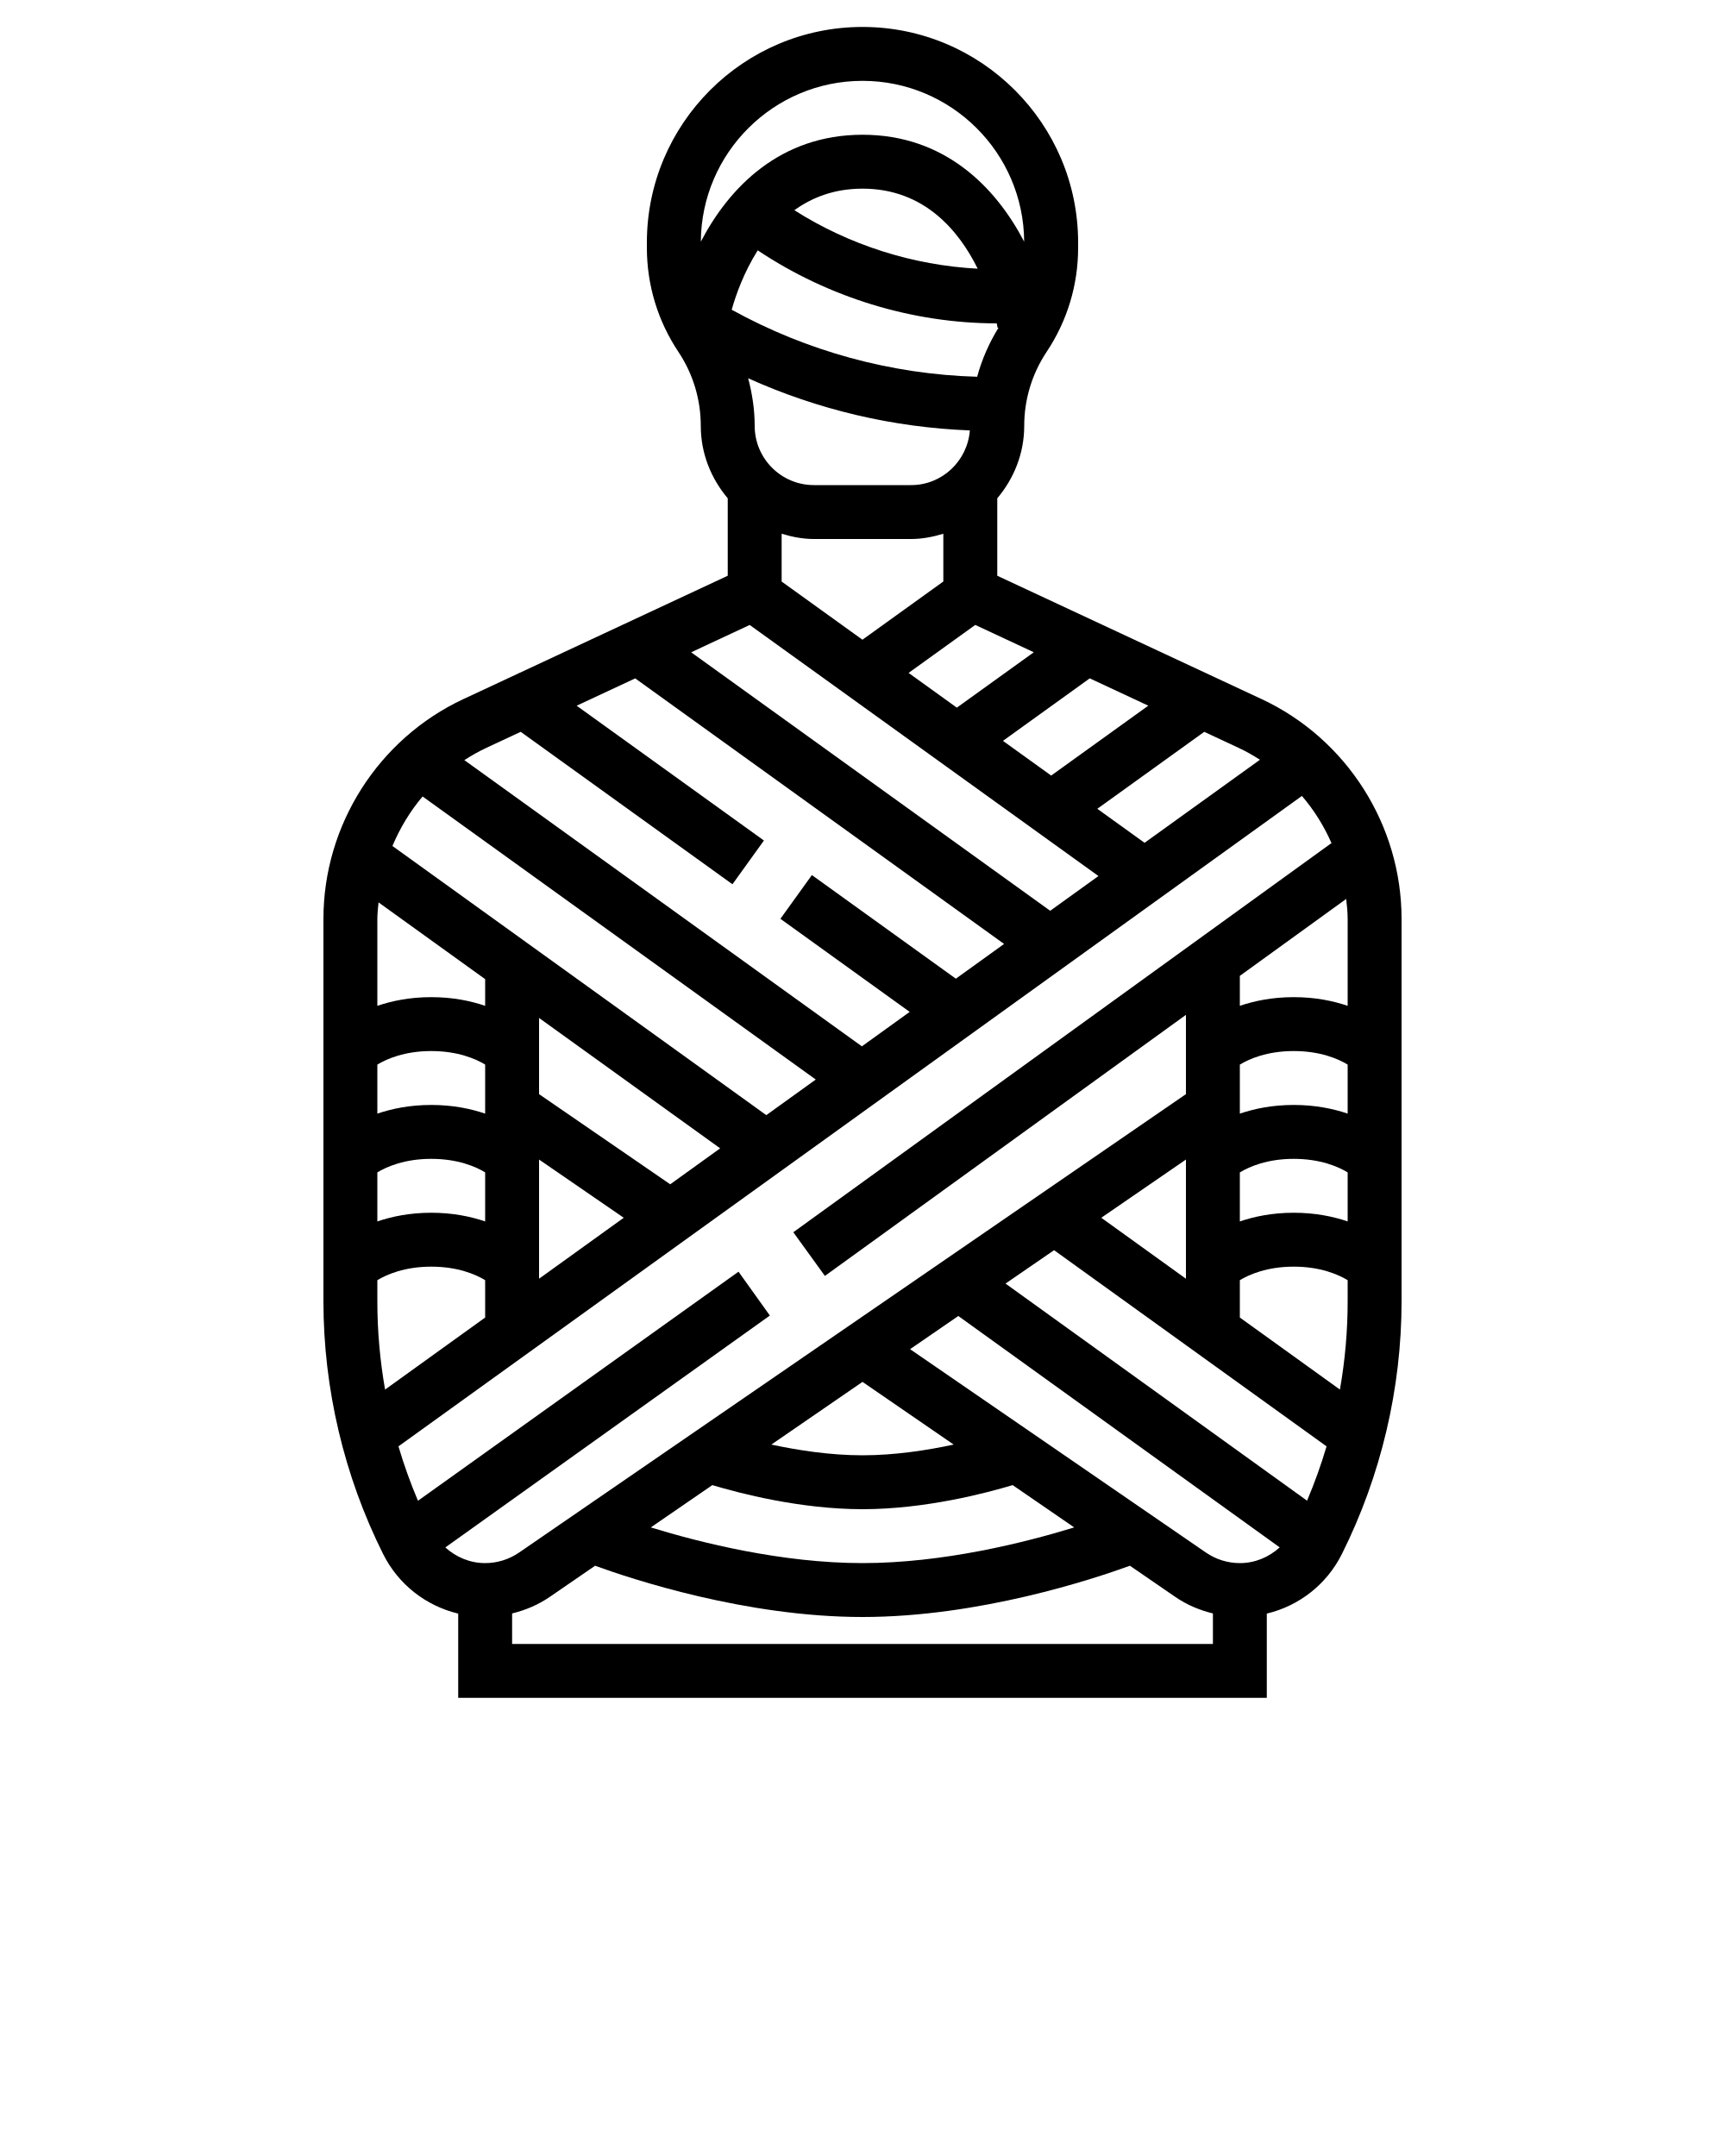
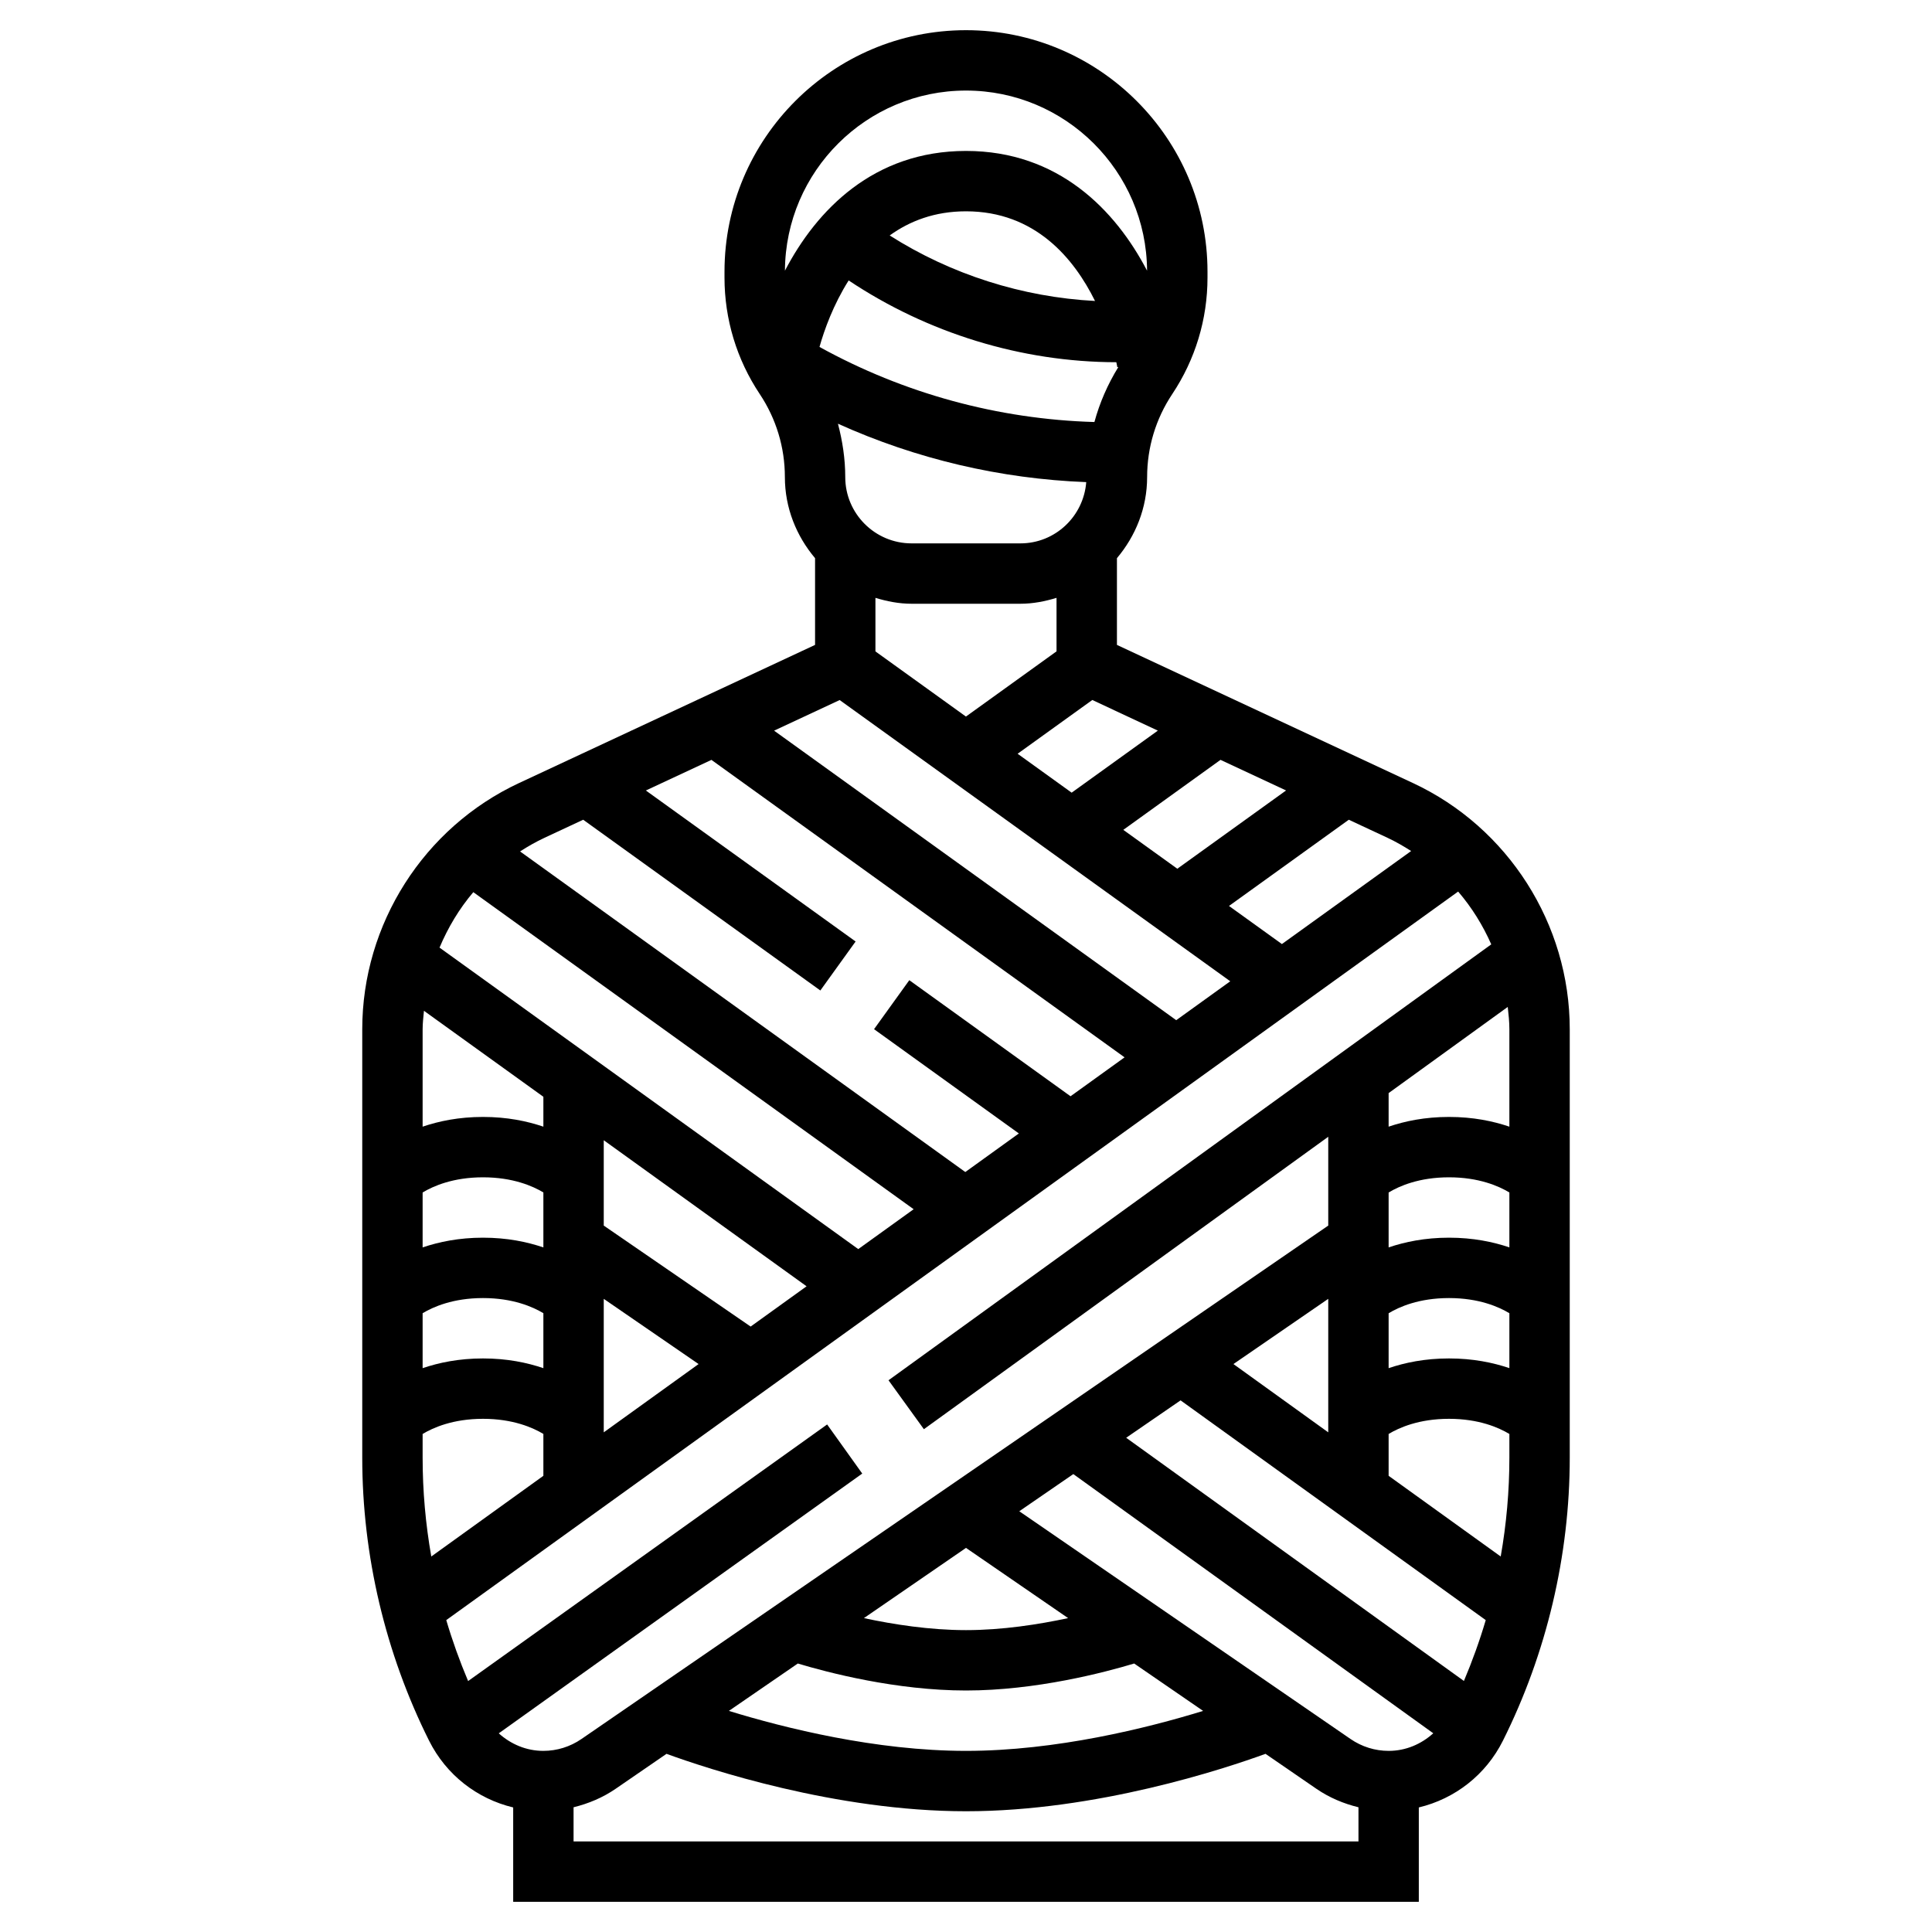
- <svg xmlns="http://www.w3.org/2000/svg" version="1.1" x="0px" y="0px" viewBox="0 0 64 80" style="enable-background:new 0 0 64 64;" xml:space="preserve">
+ <svg xmlns="http://www.w3.org/2000/svg" version="1.1" x="0px" y="0px" viewBox="0 0 64 64" style="enable-background:new 0 0 64 64;" xml:space="preserve">
  <path d="M46.806,25.939L37,21.363V18.49c0.615-0.73,1-1.66,1-2.687c0-0.981,0.288-1.932,0.832-2.748  C39.596,11.908,40,10.574,40,9.197V9c0-4.411-3.589-8-8-8s-8,3.589-8,8v0.197c0,1.377,0.404,2.711,1.168,3.857  C25.712,13.871,26,14.821,26,15.803c0,1.027,0.385,1.957,1,2.687v2.873l-9.806,4.576C14.039,27.412,12,30.613,12,34.095v14.193  c0,3.236,0.766,6.478,2.213,9.373c0.568,1.136,1.591,1.926,2.787,2.213V63h30v-3.126c1.196-0.287,2.219-1.077,2.787-2.213  C51.234,54.766,52,51.524,52,48.288V34.095C52,30.613,49.961,27.412,46.806,25.939z M44.739,57.607l-10.974-7.545l1.79-1.231  l11.924,8.586C47.079,57.778,46.566,58,46.003,58C45.55,58,45.113,57.864,44.739,57.607z M17.997,58  c-0.562,0-1.075-0.222-1.475-0.581l12.041-8.605L27.4,47.187l-11.893,8.5c-0.279-0.659-0.521-1.333-0.724-2.019l33.52-24.134  c0.451,0.525,0.818,1.116,1.097,1.749l-19.967,14.44l1.172,1.621L44,37.657v2.942L19.261,57.607C18.887,57.864,18.45,58,17.997,58z   M14.044,33.484L18,36.332v0.99C17.459,37.139,16.8,37,16,37s-1.459,0.139-2,0.322v-3.227C14,33.889,14.026,33.687,14.044,33.484z   M30.266,40.057l-1.835,1.321L14.56,31.391c0.28-0.665,0.652-1.288,1.119-1.837L30.266,40.057z M20,43.026l3.142,2.16L20,47.448  V43.026z M24.866,43.944L20,40.599v-2.827l6.719,4.838L24.866,43.944z M14,39.502C14.352,39.29,15.012,39,16,39  c0.992,0,1.652,0.292,2,0.501v1.821C17.459,41.139,16.8,41,16,41s-1.459,0.139-2,0.322V39.502z M14,43.502  C14.352,43.29,15.012,43,16,43c0.992,0,1.652,0.292,2,0.501v1.821C17.459,45.139,16.8,45,16,45s-1.459,0.139-2,0.322V43.502z   M14,48.288v-0.786C14.352,47.29,15.012,47,16,47c0.992,0,1.652,0.292,2,0.501v1.387l-3.713,2.673  C14.097,50.481,14,49.384,14,48.288z M40.859,45.186L44,43.026v4.422L40.859,45.186z M32,51.276l3.383,2.326  C34.411,53.811,33.202,54,32,54c-1.199,0-2.409-0.189-3.382-0.398L32,51.276z M26.429,55.106C27.414,55.403,29.685,56,32,56  c2.315,0,4.586-0.597,5.571-0.894l2.284,1.57C38.012,57.242,34.987,58,32,58c-2.987,0-6.012-0.758-7.855-1.324L26.429,55.106z   M37.306,47.628l1.802-1.239l10.109,7.279c-0.202,0.685-0.445,1.358-0.723,2.016L37.306,47.628z M46,48.888v-1.386  C46.352,47.29,47.012,47,48,47s1.648,0.29,2,0.502v0.786c0,1.096-0.097,2.193-0.287,3.273L46,48.888z M48,45  c-0.8,0-1.459,0.139-2,0.322v-1.819C46.352,43.29,47.012,43,48,43s1.648,0.29,2,0.502v1.819C49.459,45.139,48.8,45,48,45z M48,41  c-0.8,0-1.459,0.139-2,0.322v-1.819C46.352,39.29,47.012,39,48,39s1.648,0.29,2,0.502v1.819C49.459,41.139,48.8,41,48,41z M48,37  c-0.8,0-1.459,0.139-2,0.322V36.21l3.946-2.854C49.973,33.601,50,33.846,50,34.095v3.227C49.459,37.139,48.8,37,48,37z   M46.746,28.191l-4.281,3.082l-1.753-1.262l3.968-2.856l1.28,0.597C46.235,27.88,46.494,28.031,46.746,28.191z M37.211,27.49  l3.22-2.319l2.172,1.014l-3.603,2.593L37.211,27.49z M38.355,24.203L35.5,26.258l-1.79-1.289l2.474-1.781L38.355,24.203z M29,19.805  C29.382,19.92,29.778,20,30.197,20h3.605c0.419,0,0.815-0.08,1.197-0.195v1.772l-3.001,2.16L29,21.579V19.805z M28.113,9.29  c2.612,1.743,5.724,2.705,8.867,2.709c0.018,0.083,0.03,0.147,0.033,0.165l0.034-0.006c-0.352,0.571-0.619,1.182-0.793,1.822  c-3.192-0.092-6.313-0.945-9.107-2.487C27.306,10.928,27.604,10.094,28.113,9.29z M29.472,7.8C30.136,7.321,30.964,7,32,7  c2.292,0,3.579,1.563,4.274,2.97C33.867,9.843,31.506,9.093,29.472,7.8z M35.983,15.971C35.895,17.103,34.957,18,33.803,18h-3.605  C28.985,18,28,17.015,28,15.803c0-0.602-0.091-1.193-0.242-1.767C30.345,15.204,33.136,15.861,35.983,15.971z M32,3  c3.297,0,5.98,2.674,5.998,5.967C36.951,6.958,35.06,5,32,5s-4.951,1.958-5.998,3.967C26.02,5.674,28.703,3,32,3z M27.815,23.19  l12.939,9.316l-1.79,1.289l-13.321-9.591L27.815,23.19z M19.319,27.155l7.856,5.656l1.168-1.623l-6.948-5.002l2.172-1.014  l13.686,9.854l-1.79,1.289l-5.341-3.845l-1.168,1.623l4.797,3.454l-1.774,1.278L17.228,28.205c0.259-0.167,0.528-0.321,0.812-0.453  L19.319,27.155z M19,61v-1.132c0.494-0.121,0.967-0.319,1.394-0.612l1.685-1.158C23.433,58.591,27.672,60,32,60  s8.567-1.409,9.922-1.902l1.685,1.158c0.427,0.293,0.9,0.492,1.394,0.612V61H19z" />
</svg>
